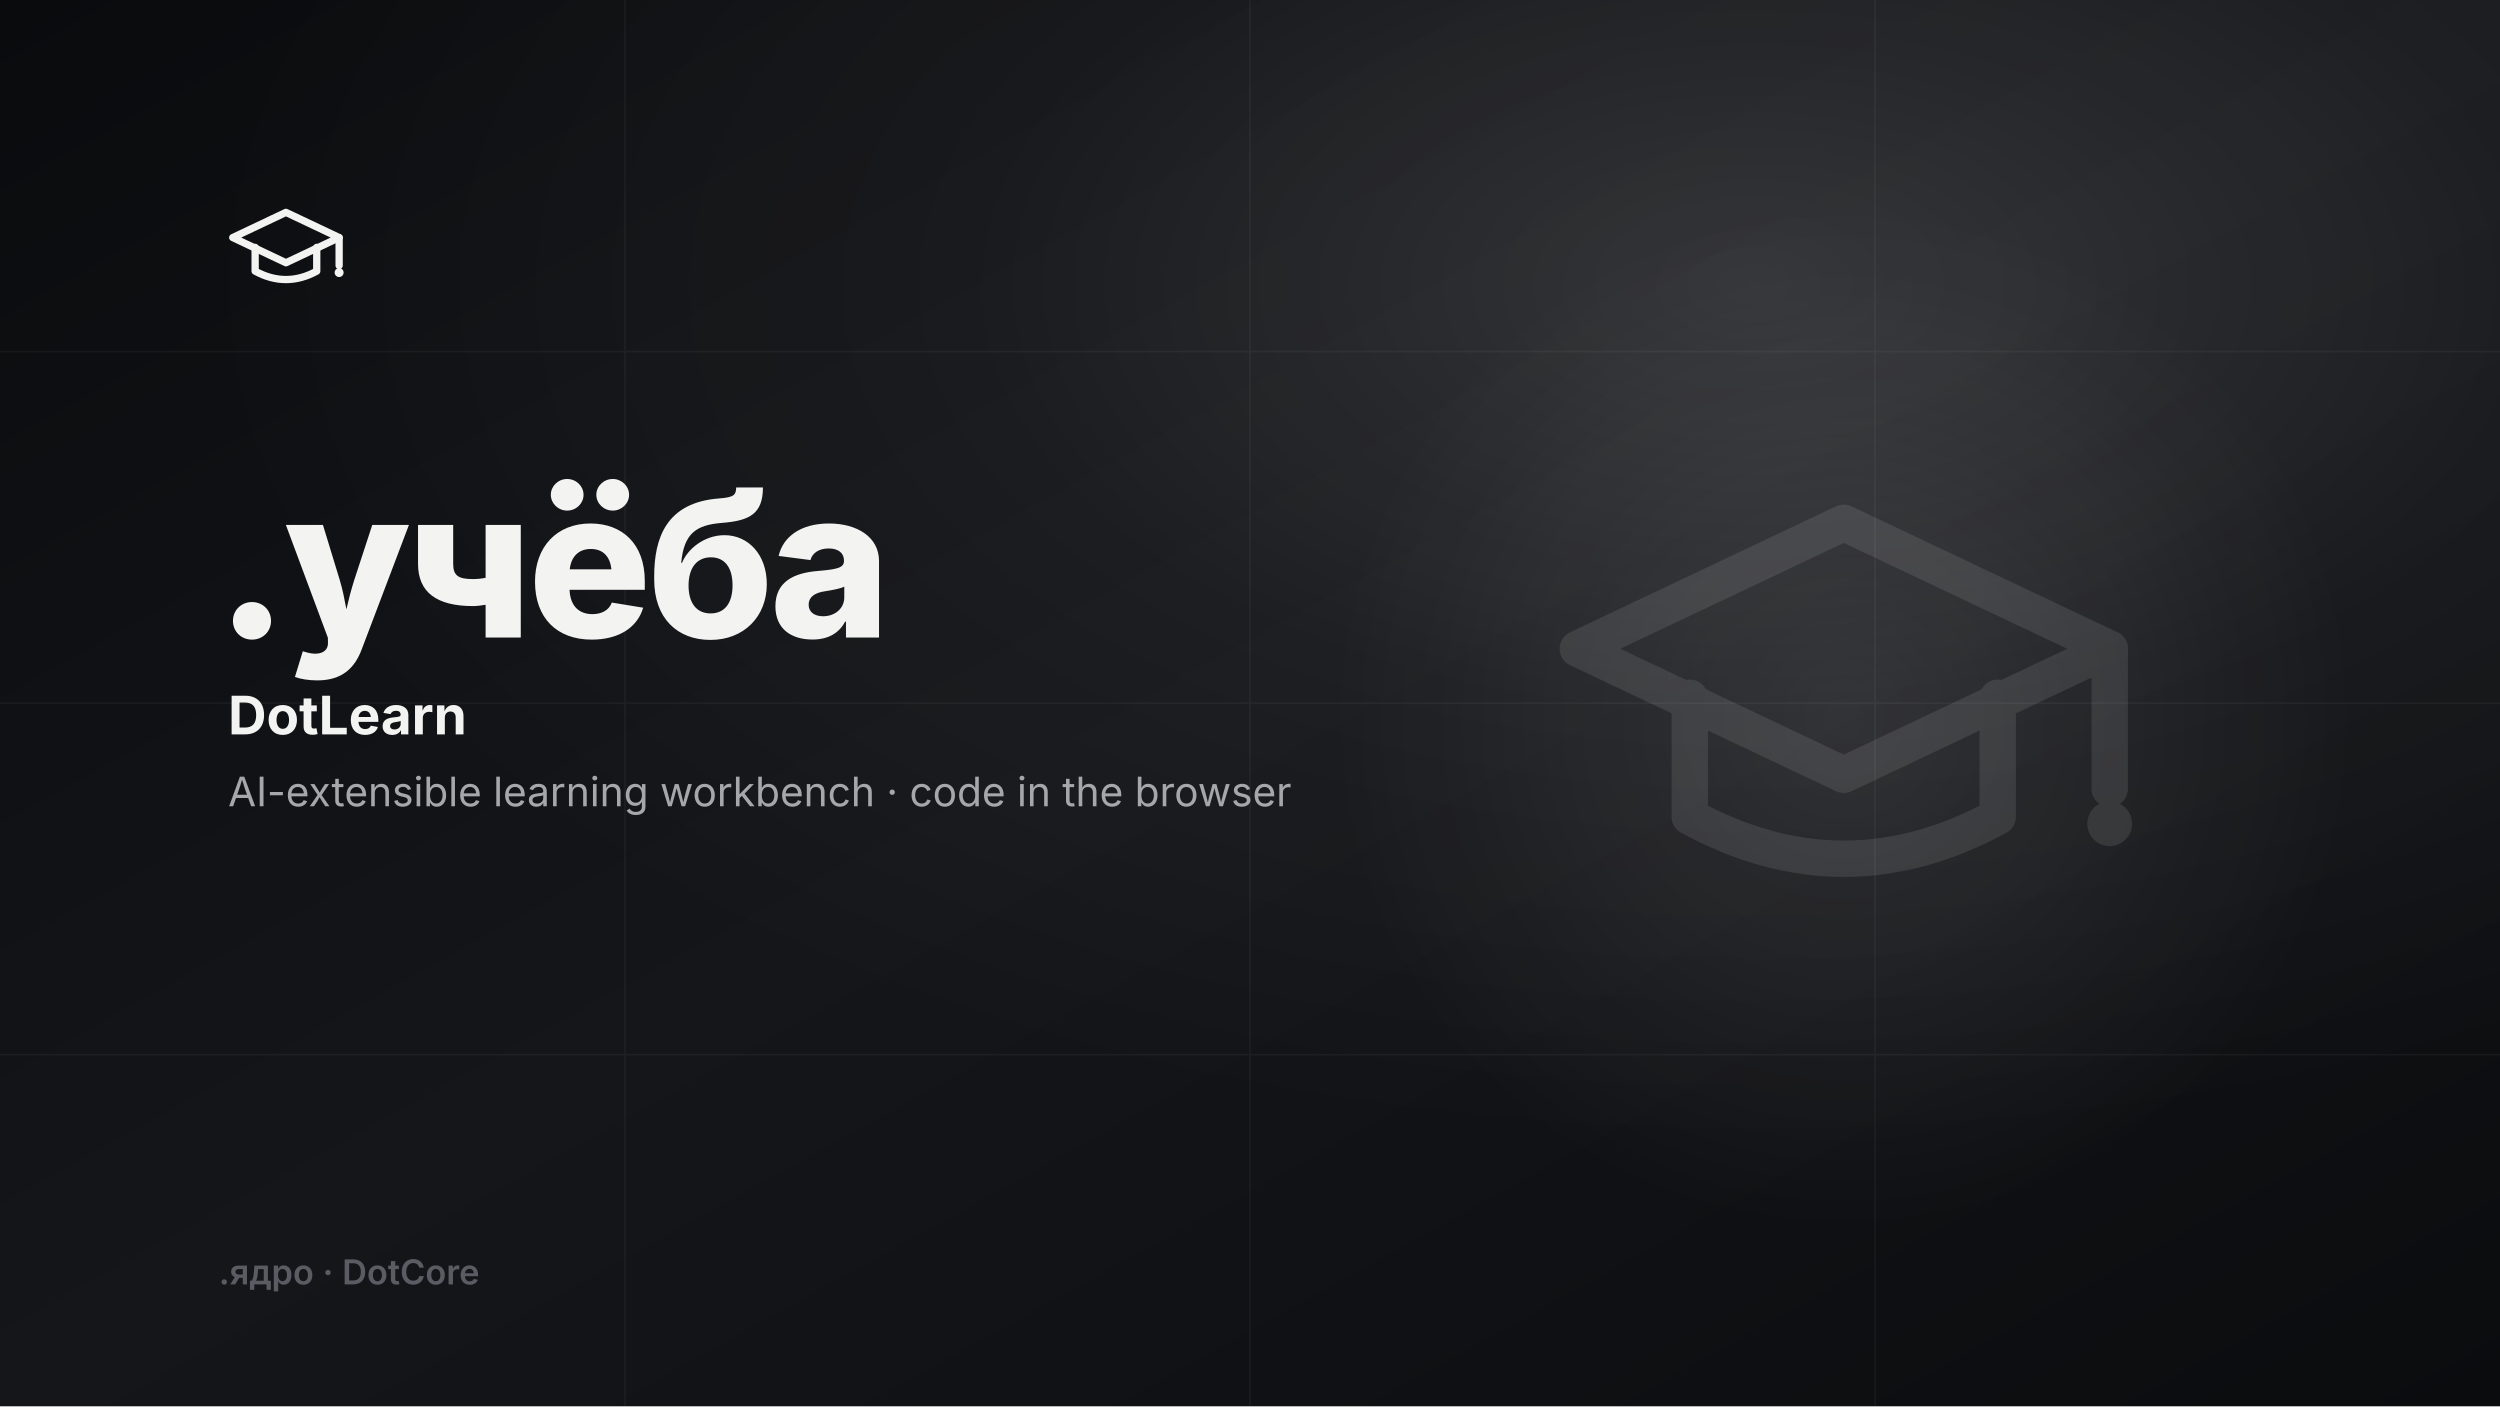
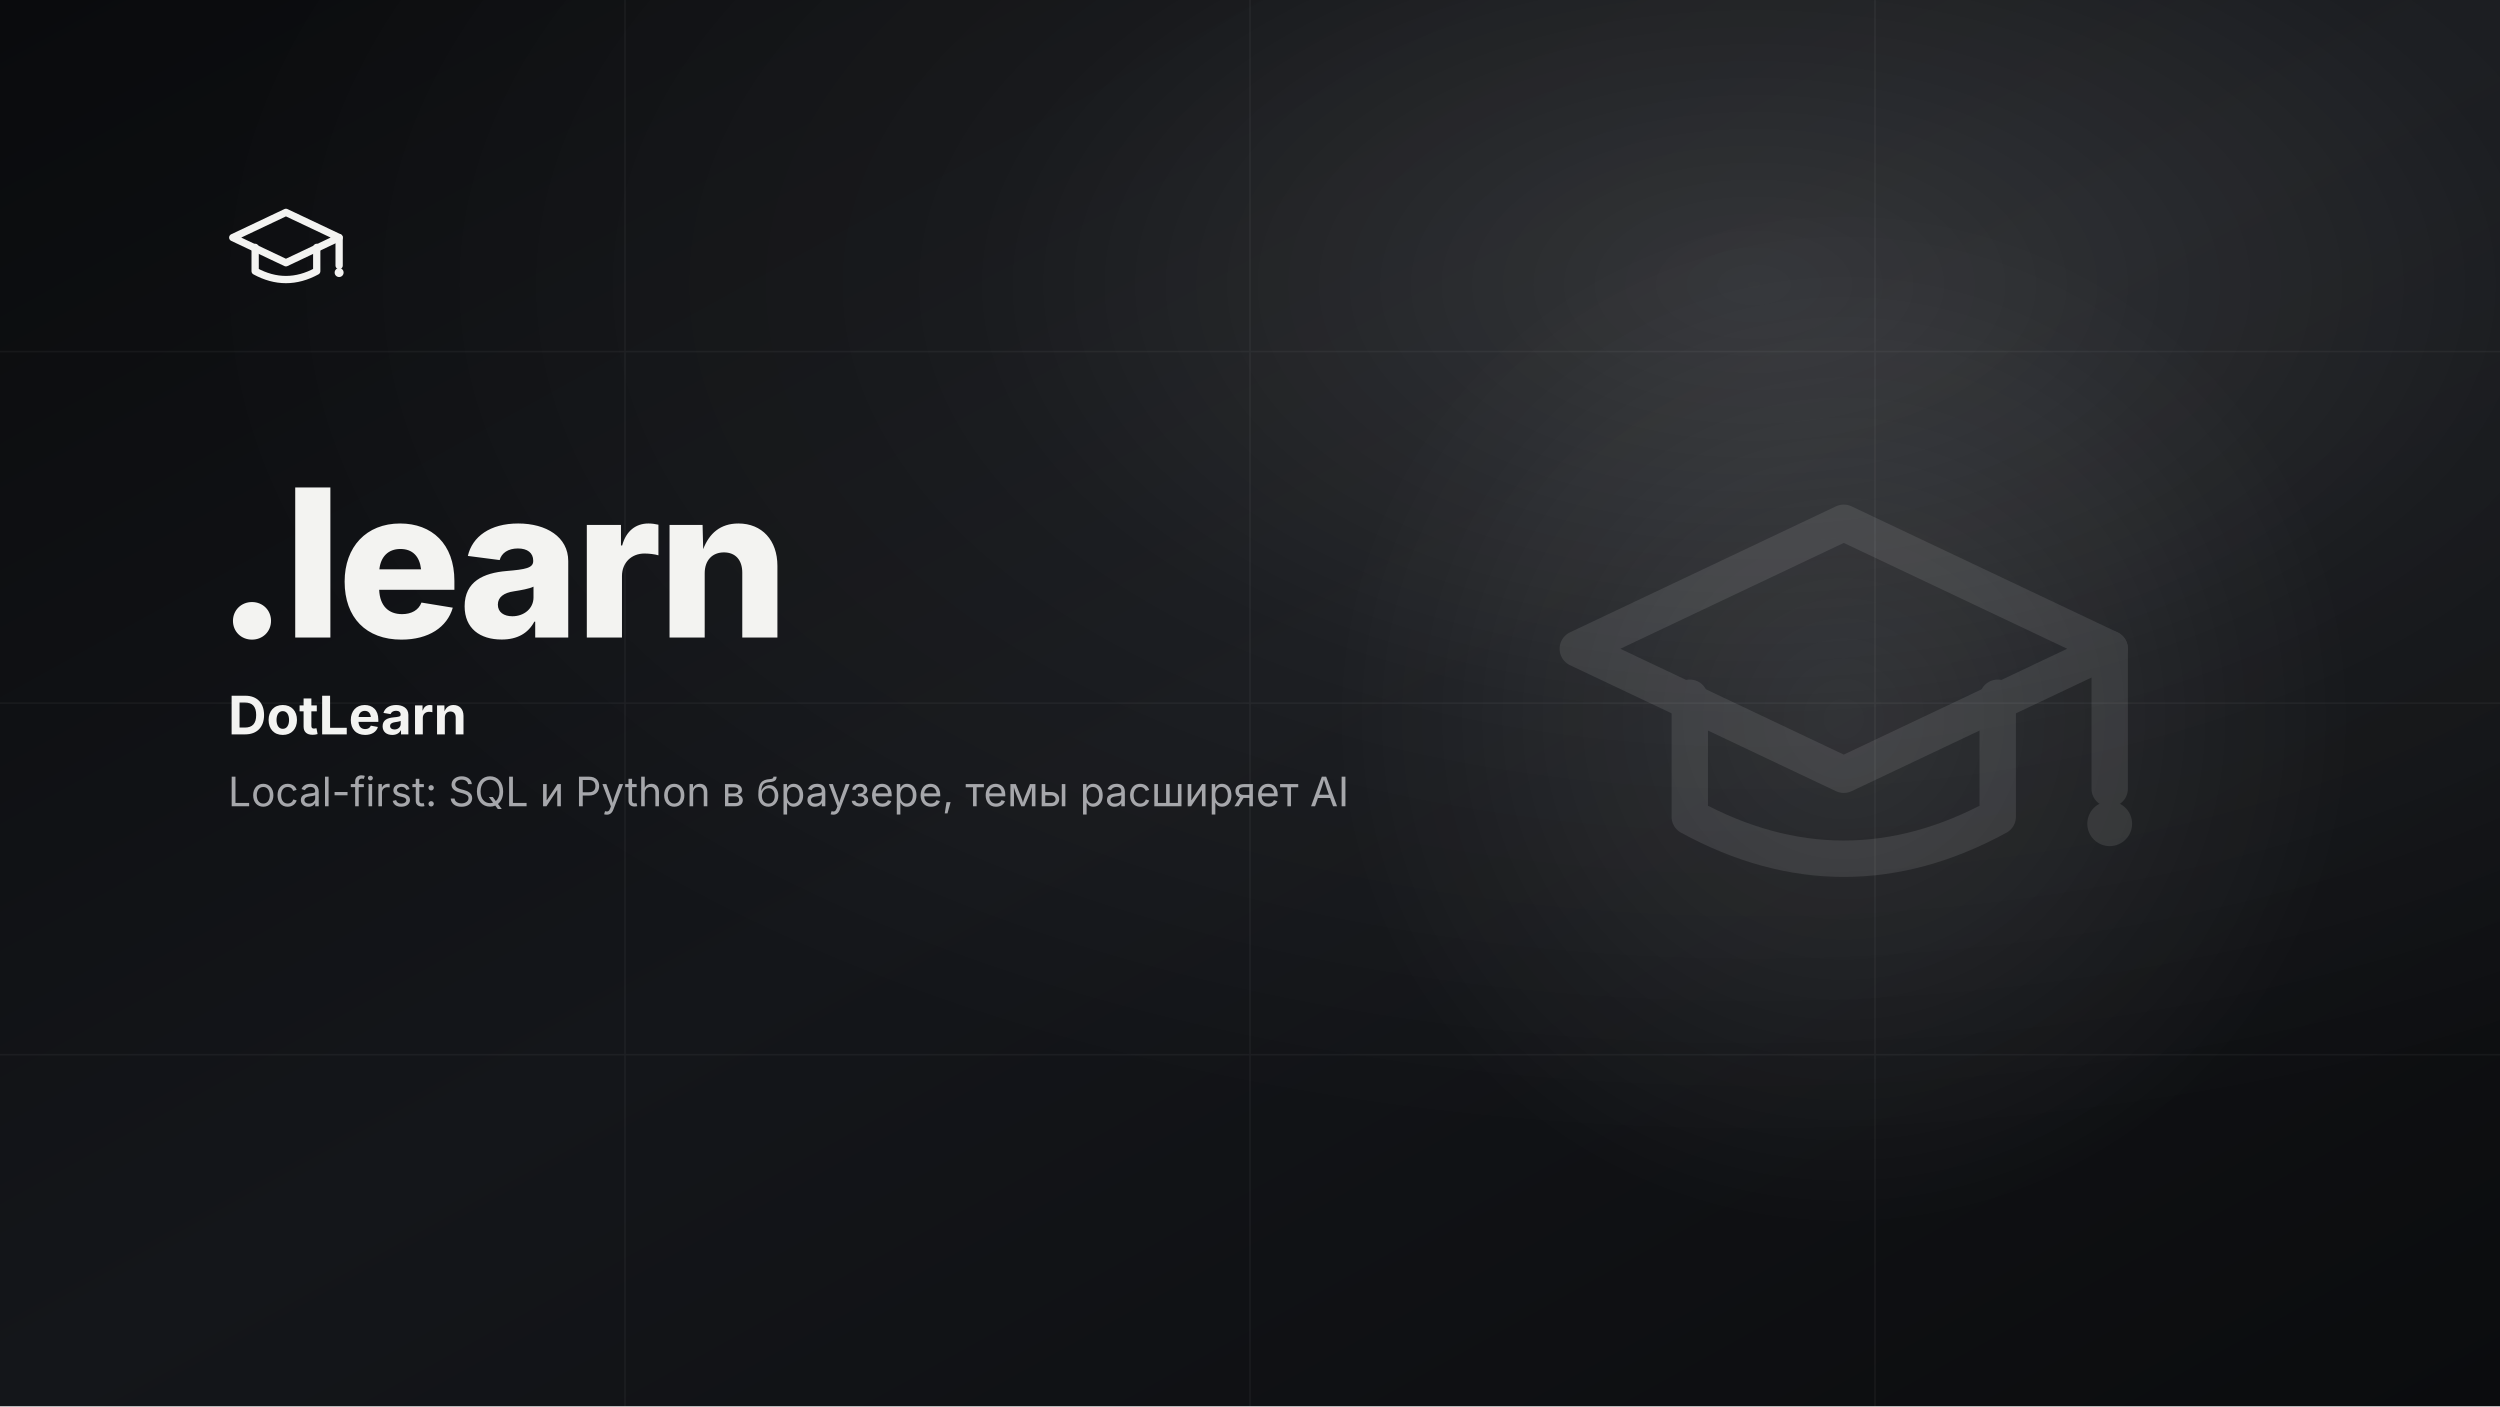
- <svg xmlns="http://www.w3.org/2000/svg" width="1600" height="900" viewBox="0 0 1600 900" role="img" aria-labelledby="t d">
+ <svg xmlns="http://www.w3.org/2000/svg" viewBox="0 0 1600 900" width="1600" height="900" role="img" aria-label="DotLearn">
+   <style>
+     @keyframes breathe { 0%,100%{opacity:.85} 50%{opacity:1} }
+     @keyframes pulse   { 0%,100%{opacity:.72} 50%{opacity:1} }
+     @keyframes glow    { 0%,100%{opacity:.58} 50%{opacity:1} }
+     .br { animation: breathe 4.8s ease-in-out infinite }
+     .pu { animation: pulse   3.8s ease-in-out infinite }
+     .gl { animation: glow    6.8s ease-in-out infinite }
+     @media (prefers-reduced-motion:reduce) { .br,.pu,.gl { animation:none } }
+   </style>
  <defs>
-     <linearGradient id="bg" x1="0" y1="0" x2="1" y2="1">
+     <linearGradient id="dl-bg" x1="0" y1="0" x2="1" y2="1">
      <stop offset="0" stop-color="#0a0b0d" />
      <stop offset="0.5" stop-color="#14161a" />
      <stop offset="1" stop-color="#0b0c0e" />
    </linearGradient>
-     <radialGradient id="glow" cx="70%" cy="20%" r="62%">
+     <radialGradient id="dl-glow" cx="70%" cy="20%" r="62%">
      <stop offset="0" stop-color="#ffffff" stop-opacity="0.14" />
      <stop offset="0.5" stop-color="#ffffff" stop-opacity="0.04" />
      <stop offset="1" stop-color="#ffffff" stop-opacity="0" />
    </radialGradient>
-     <radialGradient id="halo" cx="50%" cy="50%" r="50%">
+     <radialGradient id="dl-halo" cx="50%" cy="50%" r="50%">
      <stop offset="0" stop-color="#ffffff" stop-opacity="0.1" />
      <stop offset="1" stop-color="#ffffff" stop-opacity="0" />
    </radialGradient>
  </defs>
-   <rect width="1600" height="900" fill="url(#bg)" />
-   <rect width="1600" height="900" fill="url(#glow)" />
+   <rect width="1600" height="900" fill="url(#dl-bg)" />
+   <rect width="1600" height="900" fill="url(#dl-glow)" />
  <g opacity="0.045" stroke="#ffffff" stroke-width="1">
    <path d="M0 225 H1600 M0 450 H1600 M0 675 H1600 M400 0 V900 M800 0 V900 M1200 0 V900" />
  </g>
-   <circle cx="1180" cy="460" r="330" fill="url(#halo)" />
+   <circle cx="1180" cy="460" r="330" fill="url(#dl-halo)" class="gl" />
  <svg x="965" y="245" width="430" height="430" viewBox="0 0 48 48">
    <g opacity="0.1" fill="none" stroke="#ffffff" stroke-width="2.6" stroke-linecap="round" stroke-linejoin="round">
      <path d="M5 19 L24 10 L43 19 L24 28 Z" />
      <path d="M13 22.5 V31 q11 6 22 0 V22.5" />
      <path d="M43 19 V29" />
      <circle cx="43" cy="31.5" r="1.6" fill="#ffffff" stroke="none" />
    </g>
  </svg>
-   <svg x="140" y="118" width="86" height="86" viewBox="0 0 48 48">
+   <svg x="140" y="118" width="86" height="86" viewBox="0 0 48 48" class="pu">
    <g fill="none" stroke="#f3f3f1" stroke-width="2.6" stroke-linecap="round" stroke-linejoin="round">
      <path d="M5 19 L24 10 L43 19 L24 28 Z" />
      <path d="M13 22.5 V31 q11 6 22 0 V22.5" />
      <path d="M43 19 V29" />
      <circle cx="43" cy="31.5" r="1.6" fill="#f3f3f1" stroke="none" />
    </g>
  </svg>
-   <text x="138" y="408" font-family="Inter, Arial, sans-serif" font-size="132" font-weight="800" fill="#f3f3f1" letter-spacing="-3">.учёба</text>
+   <text x="138" y="408" font-family="Inter, Arial, sans-serif" font-size="132" font-weight="800" fill="#f3f3f1" letter-spacing="-3" class="br">.learn</text>
  <text x="146" y="470" font-family="Inter, Arial, sans-serif" font-size="34" font-weight="700" fill="#f3f3f1">DotLearn</text>
-   <text x="146" y="516" font-family="Inter, Arial, sans-serif" font-size="26" fill="#a6a7ab">AI-extensible learning workbench · code in the browser</text>
-   <text x="140" y="822" font-family="Inter, Arial, sans-serif" font-size="22" font-weight="600" fill="#5a5c63">.ядро · DotCore</text>
+   <text x="146" y="516" font-family="Inter, Arial, sans-serif" font-size="26" fill="#a6a7ab">Local-first: SQL и Python в браузере, темы расширяет AI</text>
</svg>
